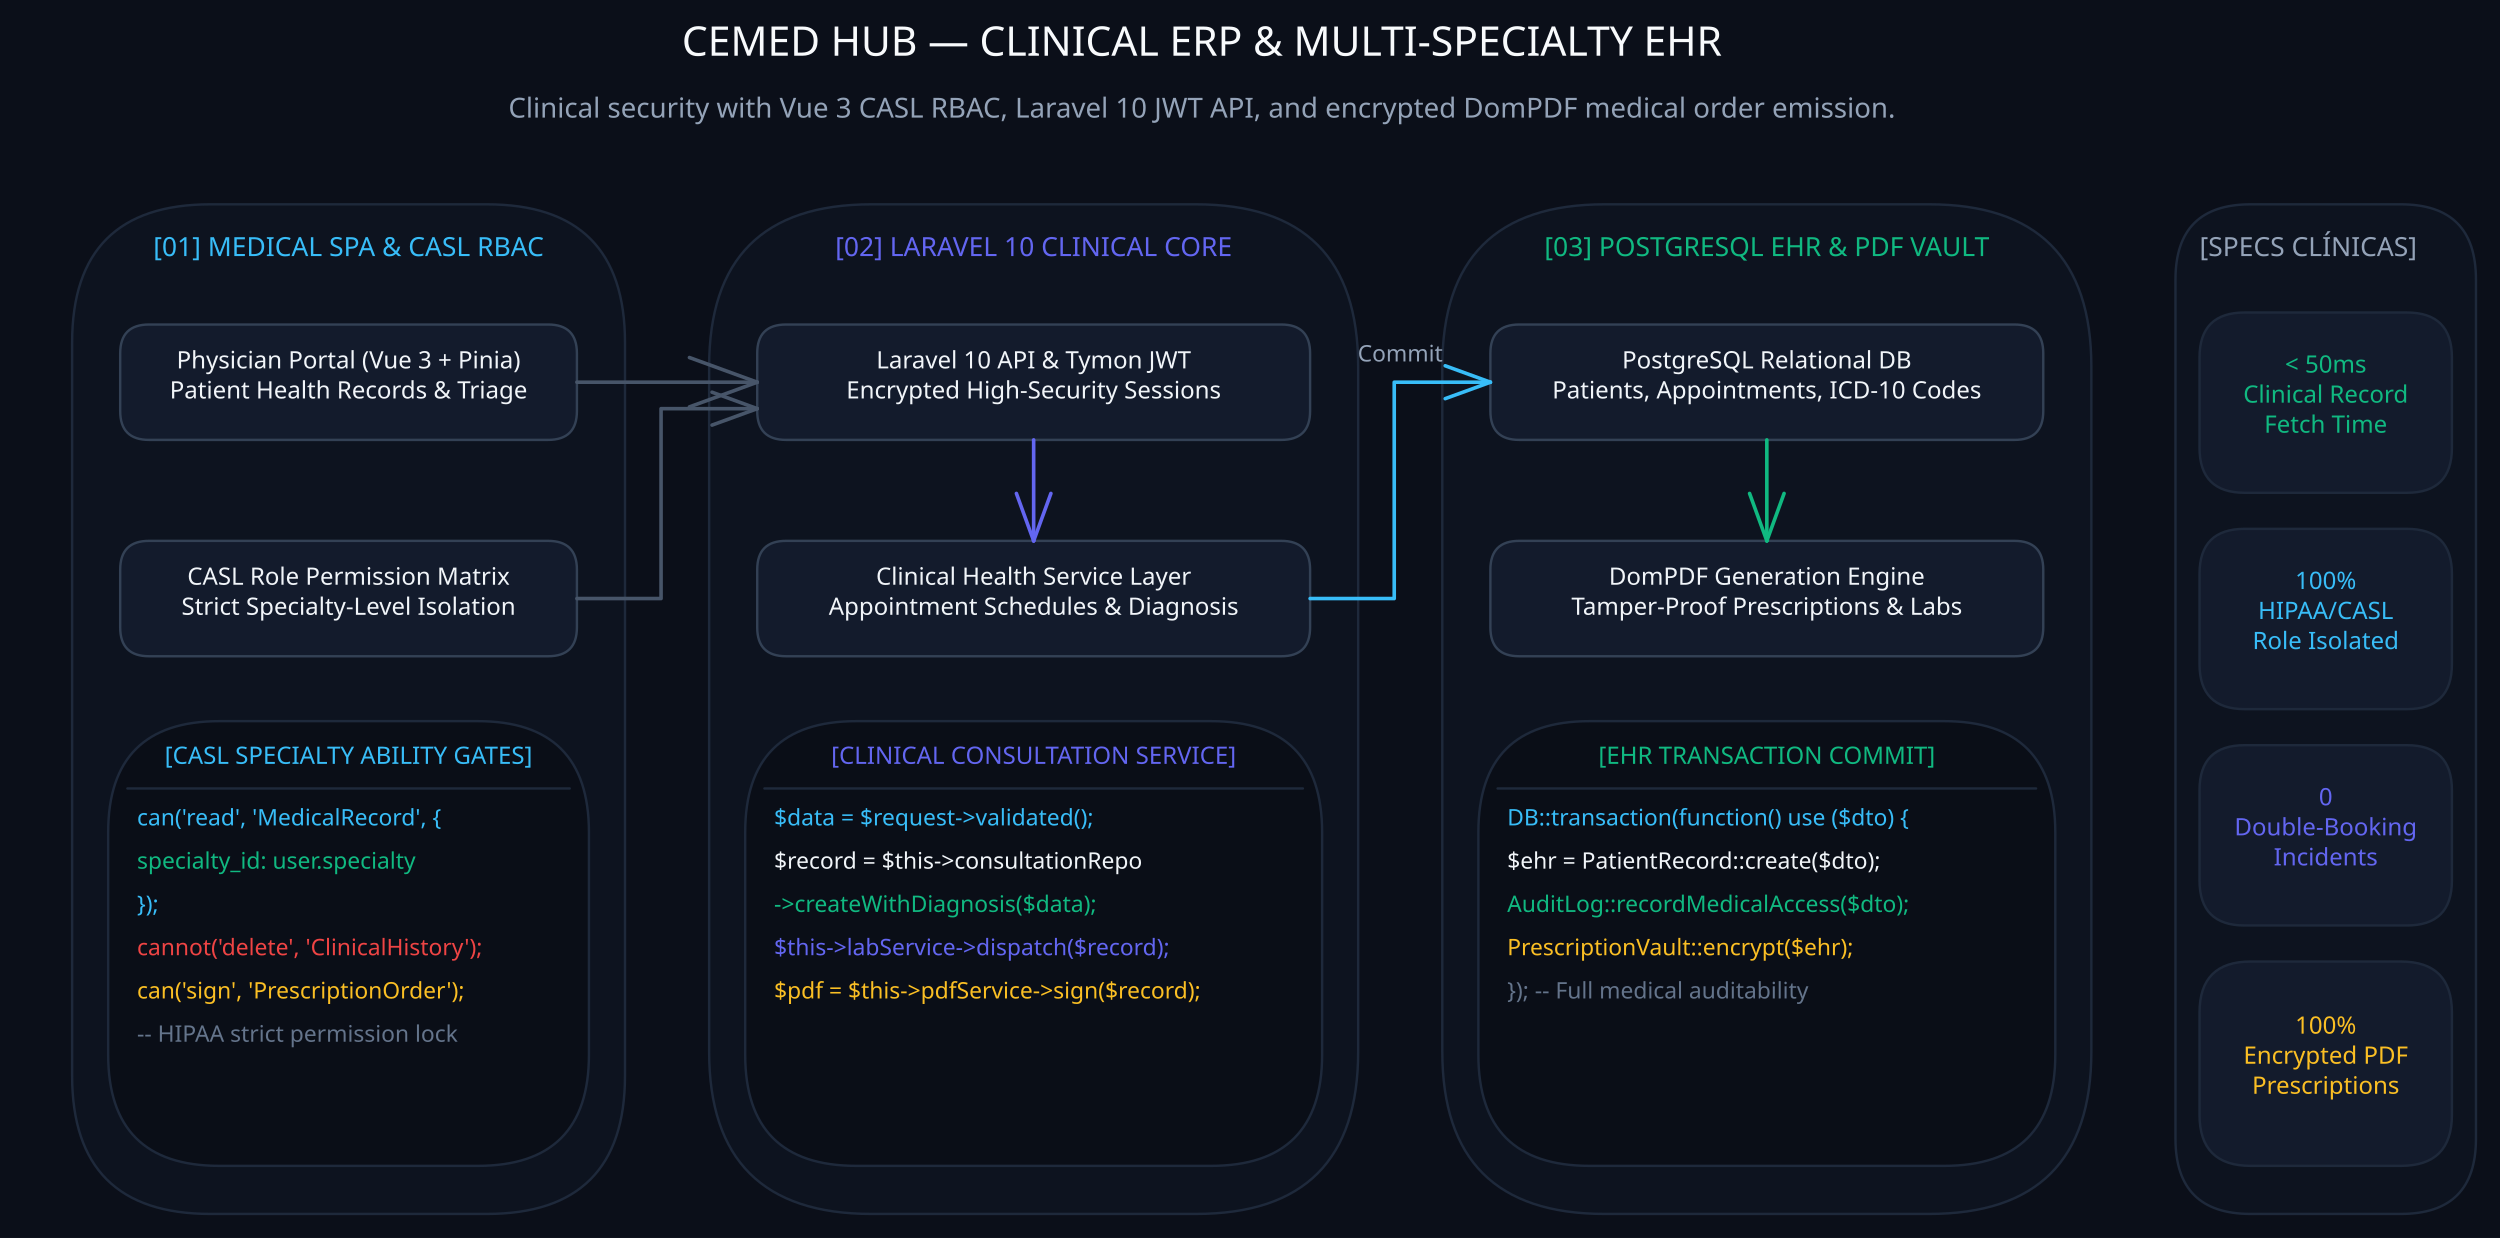
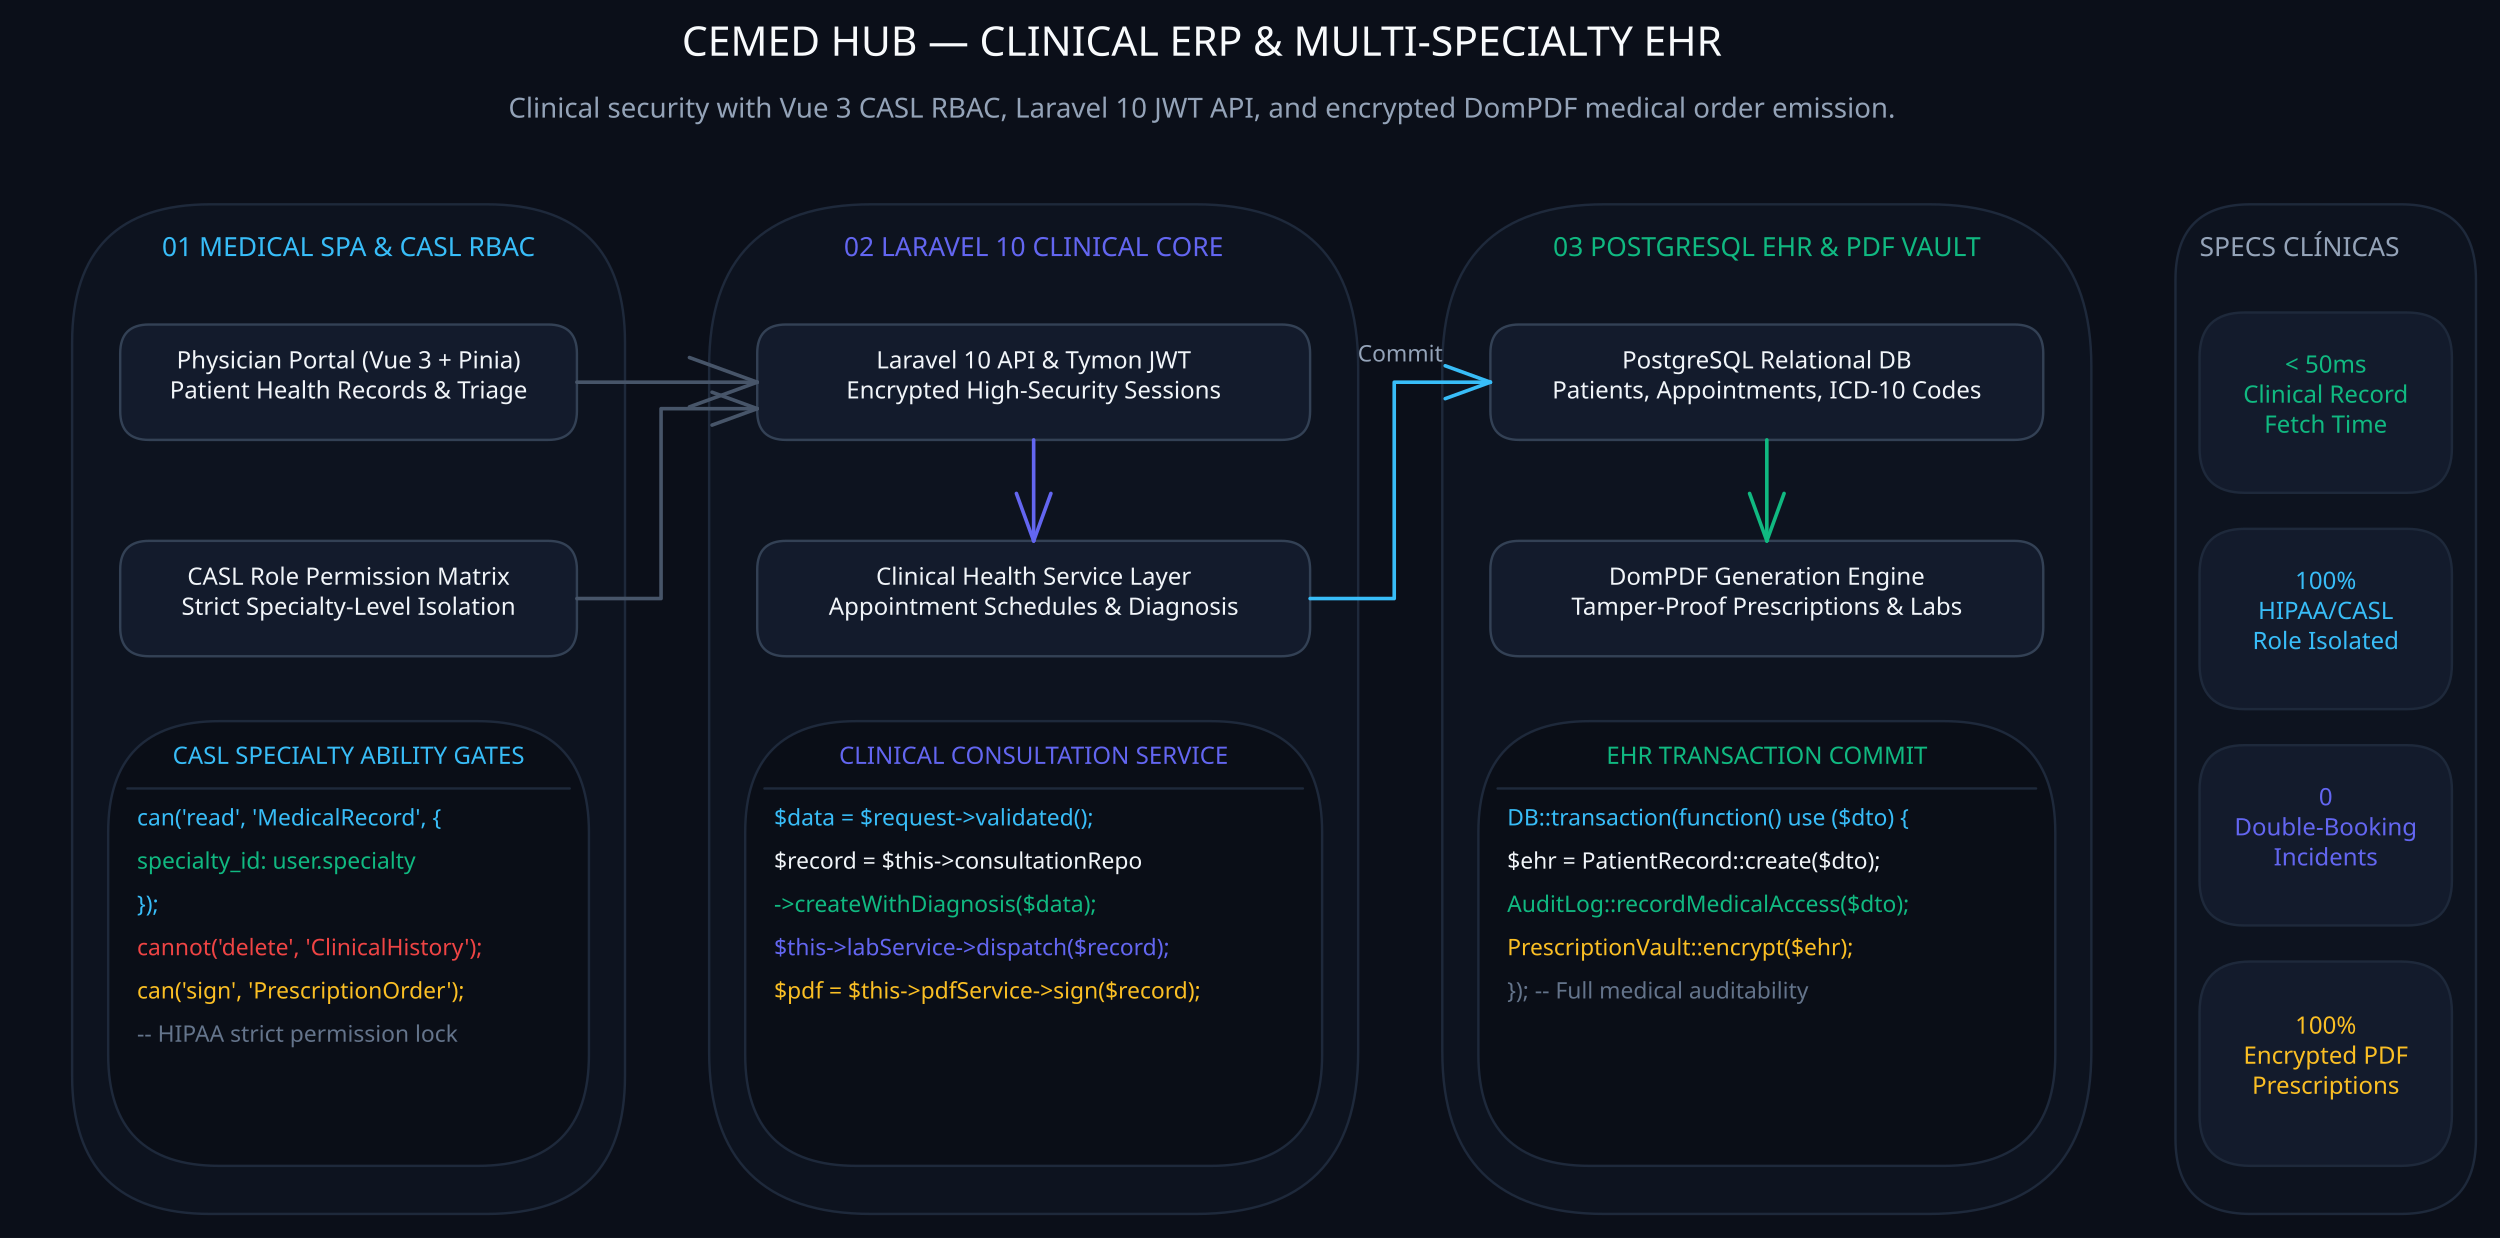
<svg xmlns="http://www.w3.org/2000/svg" version="1.1" viewBox="0 0 1040 515" width="2080" height="1030">
  <defs>
    <style class="style-fonts">
      @font-face {
        font-family: "Virgil";
        src: url("https://unpkg.com/@excalidraw/excalidraw@undefined/dist/excalidraw-assets/Virgil.woff2");
      }
      @font-face {
        font-family: "Cascadia";
        src: url("https://unpkg.com/@excalidraw/excalidraw@undefined/dist/excalidraw-assets/Cascadia.woff2");
      }
      @font-face {
        font-family: "Assistant";
        src: url("https://unpkg.com/@excalidraw/excalidraw@undefined/dist/excalidraw-assets/Assistant-Regular.woff2");
      }
    </style>
  </defs>
  <rect x="0" y="0" width="1040" height="515" fill="#0b0f19" />
  <g transform="translate(10 10) rotate(0 490 14)">
    <text x="490" y="0" font-family="Cascadia, Segoe UI Emoji" font-size="17px" fill="#f8fafc" text-anchor="middle" style="white-space: pre;" direction="ltr" dominant-baseline="text-before-edge">CEMED HUB — CLINICAL ERP &amp; MULTI-SPECIALTY EHR</text>
  </g>
  <g transform="translate(10 40) rotate(0 490 9)">
    <text x="490" y="0" font-family="Cascadia, Segoe UI Emoji" font-size="11.5px" fill="#94a3b8" text-anchor="middle" style="white-space: pre;" direction="ltr" dominant-baseline="text-before-edge">Clinical security with Vue 3 CASL RBAC, Laravel 10 JWT API, and encrypted DomPDF medical order emission.</text>
  </g>
  <g stroke-linecap="round" transform="translate(30 85) rotate(0 115 210)">
    <path d="M57.5 0 C97.15 0, 136.8 0, 172.5 0 C210.83 0, 230 19.17, 230 57.5 C230 175.03, 230 292.57, 230 362.5 C230 400.83, 210.83 420, 172.5 420 C138.36 420, 104.22 420, 57.5 420 C19.17 420, 0 400.83, 0 362.5 C0 294.86, 0 227.22, 0 57.5 C0 19.17, 19.17 0, 57.5 0" stroke="none" stroke-width="0" fill="#0d131f" />
    <path d="M57.5 0 C85.67 0, 113.85 0, 172.5 0 M57.5 0 C91.78 0, 126.07 0, 172.5 0 M172.5 0 C210.83 0, 230 19.17, 230 57.5 M172.5 0 C210.83 0, 230 19.17, 230 57.5 M230 57.5 C230 152.23, 230 246.95, 230 362.5 M230 57.5 C230 169.72, 230 281.93, 230 362.5 M230 362.5 C230 400.83, 210.83 420, 172.5 420 M230 362.5 C230 400.83, 210.83 420, 172.5 420 M172.5 420 C149.14 420, 125.78 420, 57.5 420 M172.5 420 C140.02 420, 107.55 420, 57.5 420 M57.5 420 C19.17 420, 0 400.83, 0 362.5 M57.5 420 C19.17 420, 0 400.83, 0 362.5 M0 362.5 C0 262.7, 0 162.89, 0 57.5 M0 362.5 C0 256.13, 0 149.75, 0 57.5 M0 57.5 C0 19.17, 19.17 0, 57.5 0 M0 57.5 C0 19.17, 19.17 0, 57.5 0" stroke="#1e293b" stroke-width="1" fill="none" />
  </g>
  <g transform="translate(30 98) rotate(0 115 8)">
-     <text x="115" y="0" font-family="Cascadia, Segoe UI Emoji" font-size="11px" fill="#38bdf8" text-anchor="middle" style="white-space: pre;" direction="ltr" dominant-baseline="text-before-edge">[01] MEDICAL SPA &amp; CASL RBAC</text>
+     <text x="115" y="0" font-family="Cascadia, Segoe UI Emoji" font-size="11px" fill="#38bdf8" text-anchor="middle" style="white-space: pre;" direction="ltr" dominant-baseline="text-before-edge">01 MEDICAL SPA &amp; CASL RBAC</text>
  </g>
  <g stroke-linecap="round" transform="translate(50 135) rotate(0 95 24)">
    <path d="M12 0 C49.3 0, 86.6 0, 178 0 C186 0, 190 4, 190 12 C190 18.88, 190 25.77, 190 36 C190 44, 186 48, 178 48 C138.4 48, 98.79 48, 12 48 C4 48, 0 44, 0 36 C0 26.53, 0 17.05, 0 12 C0 4, 4 0, 12 0" stroke="none" stroke-width="0" fill="#131b2c" />
    <path d="M12 0 C52.67 0, 93.34 0, 178 0 M12 0 C76.09 0, 140.19 0, 178 0 M178 0 C186 0, 190 4, 190 12 M178 0 C186 0, 190 4, 190 12 M190 12 C190 21.13, 190 30.27, 190 36 M190 12 C190 19.82, 190 27.65, 190 36 M190 36 C190 44, 186 48, 178 48 M190 36 C190 44, 186 48, 178 48 M178 48 C133.87 48, 89.75 48, 12 48 M178 48 C120.62 48, 63.23 48, 12 48 M12 48 C4 48, 0 44, 0 36 M12 48 C4 48, 0 44, 0 36 M0 36 C0 29.41, 0 22.83, 0 12 M0 36 C0 29.89, 0 23.79, 0 12 M0 12 C0 4, 4 0, 12 0 M0 12 C0 4, 4 0, 12 0" stroke="#334155" stroke-width="1" fill="none" />
  </g>
  <g transform="translate(56 145.5) rotate(0 89 13.5)">
    <text x="89" y="0" font-family="Cascadia, Segoe UI Emoji" font-size="10px" fill="#f1f5f9" text-anchor="middle" style="white-space: pre;" direction="ltr" dominant-baseline="text-before-edge">Physician Portal (Vue 3 + Pinia)</text>
    <text x="89" y="12.5" font-family="Cascadia, Segoe UI Emoji" font-size="10px" fill="#f1f5f9" text-anchor="middle" style="white-space: pre;" direction="ltr" dominant-baseline="text-before-edge">Patient Health Records &amp; Triage</text>
  </g>
  <g stroke-linecap="round" transform="translate(50 225) rotate(0 95 24)">
    <path d="M12 0 C62.57 0, 113.14 0, 178 0 C186 0, 190 4, 190 12 C190 21.32, 190 30.63, 190 36 C190 44, 186 48, 178 48 C114.88 48, 51.75 48, 12 48 C4 48, 0 44, 0 36 C0 27.18, 0 18.35, 0 12 C0 4, 4 0, 12 0" stroke="none" stroke-width="0" fill="#131b2c" />
    <path d="M12 0 C52.67 0, 93.34 0, 178 0 M12 0 C57.5 0, 102.99 0, 178 0 M178 0 C186 0, 190 4, 190 12 M178 0 C186 0, 190 4, 190 12 M190 12 C190 18.01, 190 24.03, 190 36 M190 12 C190 18.82, 190 25.64, 190 36 M190 36 C190 44, 186 48, 178 48 M190 36 C190 44, 186 48, 178 48 M178 48 C123.47 48, 68.94 48, 12 48 M178 48 C143.31 48, 108.62 48, 12 48 M12 48 C4 48, 0 44, 0 36 M12 48 C4 48, 0 44, 0 36 M0 36 C0 30.68, 0 25.36, 0 12 M0 36 C0 27.36, 0 18.72, 0 12 M0 12 C0 4, 4 0, 12 0 M0 12 C0 4, 4 0, 12 0" stroke="#334155" stroke-width="1" fill="none" />
  </g>
  <g transform="translate(56 235.5) rotate(0 89 13.5)">
    <text x="89" y="0" font-family="Cascadia, Segoe UI Emoji" font-size="10px" fill="#f1f5f9" text-anchor="middle" style="white-space: pre;" direction="ltr" dominant-baseline="text-before-edge">CASL Role Permission Matrix</text>
    <text x="89" y="12.5" font-family="Cascadia, Segoe UI Emoji" font-size="10px" fill="#f1f5f9" text-anchor="middle" style="white-space: pre;" direction="ltr" dominant-baseline="text-before-edge">Strict Specialty-Level Isolation</text>
  </g>
  <g stroke-linecap="round" transform="translate(45 300) rotate(0 100 92.5)">
    <path d="M46.25 0 C87.59 0, 128.94 0, 153.75 0 C184.58 0, 200 15.42, 200 46.25 C200 73.04, 200 99.83, 200 138.75 C200 169.58, 184.58 185, 153.75 185 C119.14 185, 84.53 185, 46.25 185 C15.42 185, 0 169.58, 0 138.75 C0 107.24, 0 75.73, 0 46.25 C0 15.42, 15.42 0, 46.25 0" stroke="none" stroke-width="0" fill="#0a0e17" />
    <path d="M46.25 0 C72.59 0, 98.93 0, 153.75 0 M46.25 0 C85.17 0, 124.09 0, 153.75 0 M153.75 0 C184.58 0, 200 15.42, 200 46.25 M153.75 0 C184.58 0, 200 15.42, 200 46.25 M200 46.25 C200 75.91, 200 105.56, 200 138.75 M200 46.25 C200 68.65, 200 91.05, 200 138.75 M200 138.75 C200 169.58, 184.58 185, 153.75 185 M200 138.75 C200 169.58, 184.58 185, 153.75 185 M153.75 185 C111.7 185, 69.64 185, 46.25 185 M153.75 185 C124.48 185, 95.22 185, 46.25 185 M46.25 185 C15.42 185, 0 169.58, 0 138.75 M46.25 185 C15.42 185, 0 169.58, 0 138.75 M0 138.75 C0 104.62, 0 70.5, 0 46.25 M0 138.75 C0 114.17, 0 89.58, 0 46.25 M0 46.25 C0 15.42, 15.42 0, 46.25 0 M0 46.25 C0 15.42, 15.42 0, 46.25 0" stroke="#1e293b" stroke-width="1" fill="none" />
  </g>
  <g transform="translate(45 310) rotate(0 100 8)">
-     <text x="100" y="0" font-family="Cascadia, Segoe UI Emoji" font-size="10px" fill="#38bdf8" text-anchor="middle" style="white-space: pre;" direction="ltr" dominant-baseline="text-before-edge">[CASL SPECIALTY ABILITY GATES]</text>
+     <text x="100" y="0" font-family="Cascadia, Segoe UI Emoji" font-size="10px" fill="#38bdf8" text-anchor="middle" style="white-space: pre;" direction="ltr" dominant-baseline="text-before-edge">CASL SPECIALTY ABILITY GATES</text>
  </g>
  <g stroke-linecap="round">
    <g transform="translate(53 328) rotate(0 92 0)">
      <path d="M0 0 C45.09 0, 90.18 0, 184 0 M0 0 C46.01 0, 92.01 0, 184 0" stroke="#1e293b" stroke-width="1" fill="none" />
    </g>
  </g>
  <mask />
  <g transform="translate(57 336) rotate(0 88 7.5)">
    <text x="0" y="0" font-family="Cascadia, Segoe UI Emoji" font-size="9.5px" fill="#38bdf8" text-anchor="start" style="white-space: pre;" direction="ltr" dominant-baseline="text-before-edge">can('read', 'MedicalRecord', {</text>
  </g>
  <g transform="translate(57 354) rotate(0 88 7.5)">
    <text x="0" y="0" font-family="Cascadia, Segoe UI Emoji" font-size="9.5px" fill="#10b981" text-anchor="start" style="white-space: pre;" direction="ltr" dominant-baseline="text-before-edge">  specialty_id: user.specialty</text>
  </g>
  <g transform="translate(57 372) rotate(0 88 7.5)">
    <text x="0" y="0" font-family="Cascadia, Segoe UI Emoji" font-size="9.5px" fill="#38bdf8" text-anchor="start" style="white-space: pre;" direction="ltr" dominant-baseline="text-before-edge">});</text>
  </g>
  <g transform="translate(57 390) rotate(0 88 7.5)">
    <text x="0" y="0" font-family="Cascadia, Segoe UI Emoji" font-size="9.5px" fill="#ef4444" text-anchor="start" style="white-space: pre;" direction="ltr" dominant-baseline="text-before-edge">cannot('delete', 'ClinicalHistory');</text>
  </g>
  <g transform="translate(57 408) rotate(0 88 7.5)">
    <text x="0" y="0" font-family="Cascadia, Segoe UI Emoji" font-size="9.5px" fill="#fbbf24" text-anchor="start" style="white-space: pre;" direction="ltr" dominant-baseline="text-before-edge">can('sign', 'PrescriptionOrder');</text>
  </g>
  <g transform="translate(57 426) rotate(0 88 7.5)">
    <text x="0" y="0" font-family="Cascadia, Segoe UI Emoji" font-size="9.5px" fill="#64748b" text-anchor="start" style="white-space: pre;" direction="ltr" dominant-baseline="text-before-edge">-- HIPAA strict permission lock</text>
  </g>
  <g stroke-linecap="round" transform="translate(295 85) rotate(0 135 210)">
    <path d="M67.5 0 C113.98 0, 160.46 0, 202.5 0 C247.5 0, 270 22.5, 270 67.5 C270 166.12, 270 264.74, 270 352.5 C270 397.5, 247.5 420, 202.5 420 C153.96 420, 105.42 420, 67.5 420 C22.5 420, 0 397.5, 0 352.5 C0 261.59, 0 170.68, 0 67.5 C0 22.5, 22.5 0, 67.5 0" stroke="none" stroke-width="0" fill="#0d131f" />
    <path d="M67.5 0 C100.59 0, 133.68 0, 202.5 0 M67.5 0 C102.32 0, 137.14 0, 202.5 0 M202.5 0 C247.5 0, 270 22.5, 270 67.5 M202.5 0 C247.5 0, 270 22.5, 270 67.5 M270 67.5 C270 134.66, 270 201.82, 270 352.5 M270 67.5 C270 139.77, 270 212.04, 270 352.5 M270 352.5 C270 397.5, 247.5 420, 202.5 420 M270 352.5 C270 397.5, 247.5 420, 202.5 420 M202.5 420 C165.6 420, 128.71 420, 67.5 420 M202.5 420 C154.3 420, 106.11 420, 67.5 420 M67.5 420 C22.5 420, 0 397.5, 0 352.5 M67.5 420 C22.5 420, 0 397.5, 0 352.5 M0 352.5 C0 258.02, 0 163.54, 0 67.5 M0 352.5 C0 283.74, 0 214.98, 0 67.5 M0 67.5 C0 22.5, 22.5 0, 67.5 0 M0 67.5 C0 22.5, 22.5 0, 67.5 0" stroke="#1e293b" stroke-width="1" fill="none" />
  </g>
  <g transform="translate(295 98) rotate(0 135 8)">
-     <text x="135" y="0" font-family="Cascadia, Segoe UI Emoji" font-size="11px" fill="#6366f1" text-anchor="middle" style="white-space: pre;" direction="ltr" dominant-baseline="text-before-edge">[02] LARAVEL 10 CLINICAL CORE</text>
+     <text x="135" y="0" font-family="Cascadia, Segoe UI Emoji" font-size="11px" fill="#6366f1" text-anchor="middle" style="white-space: pre;" direction="ltr" dominant-baseline="text-before-edge">02 LARAVEL 10 CLINICAL CORE</text>
  </g>
  <g stroke-linecap="round" transform="translate(315 135) rotate(0 115 24)">
    <path d="M12 0 C58.19 0, 104.39 0, 218 0 C226 0, 230 4, 230 12 C230 17.94, 230 23.88, 230 36 C230 44, 226 48, 218 48 C155.95 48, 93.89 48, 12 48 C4 48, 0 44, 0 36 C0 28.99, 0 21.99, 0 12 C0 4, 4 0, 12 0" stroke="none" stroke-width="0" fill="#131b2c" />
    <path d="M12 0 C62.5 0, 112.99 0, 218 0 M12 0 C83.26 0, 154.52 0, 218 0 M218 0 C226 0, 230 4, 230 12 M218 0 C226 0, 230 4, 230 12 M230 12 C230 19.34, 230 26.67, 230 36 M230 12 C230 17.08, 230 22.16, 230 36 M230 36 C230 44, 226 48, 218 48 M230 36 C230 44, 226 48, 218 48 M218 48 C148.79 48, 79.57 48, 12 48 M218 48 C172.62 48, 127.24 48, 12 48 M12 48 C4 48, 0 44, 0 36 M12 48 C4 48, 0 44, 0 36 M0 36 C0 29.31, 0 22.62, 0 12 M0 36 C0 27.67, 0 19.35, 0 12 M0 12 C0 4, 4 0, 12 0 M0 12 C0 4, 4 0, 12 0" stroke="#334155" stroke-width="1" fill="none" />
  </g>
  <g transform="translate(321 145.5) rotate(0 109 13.5)">
    <text x="109" y="0" font-family="Cascadia, Segoe UI Emoji" font-size="10px" fill="#f1f5f9" text-anchor="middle" style="white-space: pre;" direction="ltr" dominant-baseline="text-before-edge">Laravel 10 API &amp; Tymon JWT</text>
    <text x="109" y="12.5" font-family="Cascadia, Segoe UI Emoji" font-size="10px" fill="#f1f5f9" text-anchor="middle" style="white-space: pre;" direction="ltr" dominant-baseline="text-before-edge">Encrypted High-Security Sessions</text>
  </g>
  <g stroke-linecap="round" transform="translate(315 225) rotate(0 115 24)">
    <path d="M12 0 C74.66 0, 137.32 0, 218 0 C226 0, 230 4, 230 12 C230 20.37, 230 28.75, 230 36 C230 44, 226 48, 218 48 C167.96 48, 117.92 48, 12 48 C4 48, 0 44, 0 36 C0 29.64, 0 23.28, 0 12 C0 4, 4 0, 12 0" stroke="none" stroke-width="0" fill="#131b2c" />
    <path d="M12 0 C62.5 0, 113 0, 218 0 M12 0 C60.18 0, 108.36 0, 218 0 M218 0 C226 0, 230 4, 230 12 M218 0 C226 0, 230 4, 230 12 M230 12 C230 21.02, 230 30.03, 230 36 M230 12 C230 20.87, 230 29.75, 230 36 M230 36 C230 44, 226 48, 218 48 M230 36 C230 44, 226 48, 218 48 M218 48 C135.87 48, 53.74 48, 12 48 M218 48 C159.58 48, 101.17 48, 12 48 M12 48 C4 48, 0 44, 0 36 M12 48 C4 48, 0 44, 0 36 M0 36 C0 30.58, 0 25.15, 0 12 M0 36 C0 29.94, 0 23.88, 0 12 M0 12 C0 4, 4 0, 12 0 M0 12 C0 4, 4 0, 12 0" stroke="#334155" stroke-width="1" fill="none" />
  </g>
  <g transform="translate(321 235.5) rotate(0 109 13.5)">
    <text x="109" y="0" font-family="Cascadia, Segoe UI Emoji" font-size="10px" fill="#f1f5f9" text-anchor="middle" style="white-space: pre;" direction="ltr" dominant-baseline="text-before-edge">Clinical Health Service Layer</text>
    <text x="109" y="12.5" font-family="Cascadia, Segoe UI Emoji" font-size="10px" fill="#f1f5f9" text-anchor="middle" style="white-space: pre;" direction="ltr" dominant-baseline="text-before-edge">Appointment Schedules &amp; Diagnosis</text>
  </g>
  <g stroke-linecap="round" transform="translate(310 300) rotate(0 120 92.5)">
    <path d="M46.25 0 C102.91 0, 159.57 0, 193.75 0 C224.58 0, 240 15.42, 240 46.25 C240 69.4, 240 92.56, 240 138.75 C240 169.58, 224.58 185, 193.75 185 C137.02 185, 80.29 185, 46.25 185 C15.42 185, 0 169.58, 0 138.75 C0 116.75, 0 94.74, 0 46.25 C0 15.42, 15.42 0, 46.25 0" stroke="none" stroke-width="0" fill="#0a0e17" />
    <path d="M46.25 0 C82.41 0, 118.57 0, 193.75 0 M46.25 0 C93.73 0, 141.2 0, 193.75 0 M193.75 0 C224.58 0, 240 15.42, 240 46.25 M193.75 0 C224.58 0, 240 15.42, 240 46.25 M240 46.25 C240 68.97, 240 91.7, 240 138.75 M240 46.25 C240 76.58, 240 106.9, 240 138.75 M240 138.75 C240 169.58, 224.58 185, 193.75 185 M240 138.75 C240 169.58, 224.58 185, 193.75 185 M193.75 185 C155.2 185, 116.65 185, 46.25 185 M193.75 185 C142.59 185, 91.43 185, 46.25 185 M46.25 185 C15.42 185, 0 169.58, 0 138.75 M46.25 185 C15.42 185, 0 169.58, 0 138.75 M0 138.75 C0 104.23, 0 69.71, 0 46.25 M0 138.75 C0 105.61, 0 72.47, 0 46.25 M0 46.25 C0 15.42, 15.42 0, 46.25 0 M0 46.25 C0 15.42, 15.42 0, 46.25 0" stroke="#1e293b" stroke-width="1" fill="none" />
  </g>
  <g transform="translate(310 310) rotate(0 120 8)">
-     <text x="120" y="0" font-family="Cascadia, Segoe UI Emoji" font-size="10px" fill="#6366f1" text-anchor="middle" style="white-space: pre;" direction="ltr" dominant-baseline="text-before-edge">[CLINICAL CONSULTATION SERVICE]</text>
+     <text x="120" y="0" font-family="Cascadia, Segoe UI Emoji" font-size="10px" fill="#6366f1" text-anchor="middle" style="white-space: pre;" direction="ltr" dominant-baseline="text-before-edge">CLINICAL CONSULTATION SERVICE</text>
  </g>
  <g stroke-linecap="round">
    <g transform="translate(318 328) rotate(0 112 0)">
      <path d="M0 0 C54.92 0, 109.84 0, 224 0 M0 0 C47.01 0, 94.01 0, 224 0" stroke="#1e293b" stroke-width="1" fill="none" />
    </g>
  </g>
  <mask />
  <g transform="translate(322 336) rotate(0 108 7.5)">
    <text x="0" y="0" font-family="Cascadia, Segoe UI Emoji" font-size="9.5px" fill="#38bdf8" text-anchor="start" style="white-space: pre;" direction="ltr" dominant-baseline="text-before-edge">$data = $request-&gt;validated();</text>
  </g>
  <g transform="translate(322 354) rotate(0 108 7.5)">
    <text x="0" y="0" font-family="Cascadia, Segoe UI Emoji" font-size="9.5px" fill="#f1f5f9" text-anchor="start" style="white-space: pre;" direction="ltr" dominant-baseline="text-before-edge">$record = $this-&gt;consultationRepo</text>
  </g>
  <g transform="translate(322 372) rotate(0 108 7.5)">
    <text x="0" y="0" font-family="Cascadia, Segoe UI Emoji" font-size="9.5px" fill="#10b981" text-anchor="start" style="white-space: pre;" direction="ltr" dominant-baseline="text-before-edge">  -&gt;createWithDiagnosis($data);</text>
  </g>
  <g transform="translate(322 390) rotate(0 108 7.5)">
    <text x="0" y="0" font-family="Cascadia, Segoe UI Emoji" font-size="9.5px" fill="#6366f1" text-anchor="start" style="white-space: pre;" direction="ltr" dominant-baseline="text-before-edge">$this-&gt;labService-&gt;dispatch($record);</text>
  </g>
  <g transform="translate(322 408) rotate(0 108 7.5)">
    <text x="0" y="0" font-family="Cascadia, Segoe UI Emoji" font-size="9.5px" fill="#fbbf24" text-anchor="start" style="white-space: pre;" direction="ltr" dominant-baseline="text-before-edge">$pdf = $this-&gt;pdfService-&gt;sign($record);</text>
  </g>
  <g stroke-linecap="round" transform="translate(600 85) rotate(0 135 210)">
    <path d="M67.5 0 C108.52 0, 149.55 0, 202.5 0 C247.5 0, 270 22.5, 270 67.5 C270 140.46, 270 213.42, 270 352.5 C270 397.5, 247.5 420, 202.5 420 C155.07 420, 107.63 420, 67.5 420 C22.5 420, 0 397.5, 0 352.5 C0 258.53, 0 164.56, 0 67.5 C0 22.5, 22.5 0, 67.5 0" stroke="none" stroke-width="0" fill="#0d131f" />
    <path d="M67.5 0 C100.61 0, 133.71 0, 202.5 0 M67.5 0 C104.46 0, 141.42 0, 202.5 0 M202.5 0 C247.5 0, 270 22.5, 270 67.5 M202.5 0 C247.5 0, 270 22.5, 270 67.5 M270 67.5 C270 160.33, 270 253.15, 270 352.5 M270 67.5 C270 170.16, 270 272.81, 270 352.5 M270 352.5 C270 397.5, 247.5 420, 202.5 420 M270 352.5 C270 397.5, 247.5 420, 202.5 420 M202.5 420 C160.36 420, 118.22 420, 67.5 420 M202.5 420 C148.5 420, 94.5 420, 67.5 420 M67.5 420 C22.5 420, 0 397.5, 0 352.5 M67.5 420 C22.5 420, 0 397.5, 0 352.5 M0 352.5 C0 249.28, 0 146.07, 0 67.5 M0 352.5 C0 243.93, 0 135.37, 0 67.5 M0 67.5 C0 22.5, 22.5 0, 67.5 0 M0 67.5 C0 22.5, 22.5 0, 67.5 0" stroke="#1e293b" stroke-width="1" fill="none" />
  </g>
  <g transform="translate(600 98) rotate(0 135 8)">
-     <text x="135" y="0" font-family="Cascadia, Segoe UI Emoji" font-size="11px" fill="#10b981" text-anchor="middle" style="white-space: pre;" direction="ltr" dominant-baseline="text-before-edge">[03] POSTGRESQL EHR &amp; PDF VAULT</text>
+     <text x="135" y="0" font-family="Cascadia, Segoe UI Emoji" font-size="11px" fill="#10b981" text-anchor="middle" style="white-space: pre;" direction="ltr" dominant-baseline="text-before-edge">03 POSTGRESQL EHR &amp; PDF VAULT</text>
  </g>
  <g stroke-linecap="round" transform="translate(620 135) rotate(0 115 24)">
    <path d="M12 0 C91.07 0, 170.13 0, 218 0 C226 0, 230 4, 230 12 C230 20.58, 230 29.16, 230 36 C230 44, 226 48, 218 48 C157.63 48, 97.26 48, 12 48 C4 48, 0 44, 0 36 C0 28.74, 0 21.47, 0 12 C0 4, 4 0, 12 0" stroke="none" stroke-width="0" fill="#131b2c" />
    <path d="M12 0 C62.52 0, 113.05 0, 218 0 M12 0 C86.52 0, 161.04 0, 218 0 M218 0 C226 0, 230 4, 230 12 M218 0 C226 0, 230 4, 230 12 M230 12 C230 21.5, 230 30.99, 230 36 M230 12 C230 19.64, 230 27.28, 230 36 M230 36 C230 44, 226 48, 218 48 M230 36 C230 44, 226 48, 218 48 M218 48 C140.79 48, 63.57 48, 12 48 M218 48 C163.77 48, 109.53 48, 12 48 M12 48 C4 48, 0 44, 0 36 M12 48 C4 48, 0 44, 0 36 M0 36 C0 28.57, 0 21.15, 0 12 M0 36 C0 29.12, 0 22.24, 0 12 M0 12 C0 4, 4 0, 12 0 M0 12 C0 4, 4 0, 12 0" stroke="#334155" stroke-width="1" fill="none" />
  </g>
  <g transform="translate(626 145.5) rotate(0 109 13.5)">
    <text x="109" y="0" font-family="Cascadia, Segoe UI Emoji" font-size="10px" fill="#f1f5f9" text-anchor="middle" style="white-space: pre;" direction="ltr" dominant-baseline="text-before-edge">PostgreSQL Relational DB</text>
    <text x="109" y="12.5" font-family="Cascadia, Segoe UI Emoji" font-size="10px" fill="#f1f5f9" text-anchor="middle" style="white-space: pre;" direction="ltr" dominant-baseline="text-before-edge">Patients, Appointments, ICD-10 Codes</text>
  </g>
  <g stroke-linecap="round" transform="translate(620 225) rotate(0 115 24)">
    <path d="M12 0 C66.33 0, 120.66 0, 218 0 C226 0, 230 4, 230 12 C230 18.21, 230 24.42, 230 36 C230 44, 226 48, 218 48 C169.64 48, 121.29 48, 12 48 C4 48, 0 44, 0 36 C0 29.38, 0 22.77, 0 12 C0 4, 4 0, 12 0" stroke="none" stroke-width="0" fill="#131b2c" />
    <path d="M12 0 C62.53 0, 113.05 0, 218 0 M12 0 C63.44 0, 114.88 0, 218 0 M218 0 C226 0, 230 4, 230 12 M218 0 C226 0, 230 4, 230 12 M230 12 C230 18.38, 230 24.75, 230 36 M230 12 C230 18.63, 230 25.27, 230 36 M230 36 C230 44, 226 48, 218 48 M230 36 C230 44, 226 48, 218 48 M218 48 C169.07 48, 120.15 48, 12 48 M218 48 C150.73 48, 83.46 48, 12 48 M12 48 C4 48, 0 44, 0 36 M12 48 C4 48, 0 44, 0 36 M0 36 C0 29.84, 0 23.68, 0 12 M0 36 C0 26.59, 0 17.17, 0 12 M0 12 C0 4, 4 0, 12 0 M0 12 C0 4, 4 0, 12 0" stroke="#334155" stroke-width="1" fill="none" />
  </g>
  <g transform="translate(626 235.5) rotate(0 109 13.5)">
    <text x="109" y="0" font-family="Cascadia, Segoe UI Emoji" font-size="10px" fill="#f1f5f9" text-anchor="middle" style="white-space: pre;" direction="ltr" dominant-baseline="text-before-edge">DomPDF Generation Engine</text>
    <text x="109" y="12.5" font-family="Cascadia, Segoe UI Emoji" font-size="10px" fill="#f1f5f9" text-anchor="middle" style="white-space: pre;" direction="ltr" dominant-baseline="text-before-edge">Tamper-Proof Prescriptions &amp; Labs</text>
  </g>
  <g stroke-linecap="round" transform="translate(615 300) rotate(0 120 92.5)">
    <path d="M46.25 0 C96.94 0, 147.64 0, 193.75 0 C224.58 0, 240 15.42, 240 46.25 C240 79.57, 240 112.9, 240 138.75 C240 169.58, 224.58 185, 193.75 185 C138.23 185, 82.7 185, 46.25 185 C15.42 185, 0 169.58, 0 138.75 C0 115.75, 0 92.76, 0 46.25 C0 15.42, 15.42 0, 46.25 0" stroke="none" stroke-width="0" fill="#0a0e17" />
    <path d="M46.25 0 C82.43 0, 118.61 0, 193.75 0 M46.25 0 C96.06 0, 145.87 0, 193.75 0 M193.75 0 C224.58 0, 240 15.42, 240 46.25 M193.75 0 C224.58 0, 240 15.42, 240 46.25 M240 46.25 C240 77.31, 240 108.36, 240 138.75 M240 46.25 C240 67.94, 240 89.63, 240 138.75 M240 138.75 C240 169.58, 224.58 185, 193.75 185 M240 138.75 C240 169.58, 224.58 185, 193.75 185 M193.75 185 C149.47 185, 105.19 185, 46.25 185 M193.75 185 C136.25 185, 78.75 185, 46.25 185 M46.25 185 C15.42 185, 0 169.58, 0 138.75 M46.25 185 C15.42 185, 0 169.58, 0 138.75 M0 138.75 C0 119.89, 0 101.03, 0 46.25 M0 138.75 C0 111.19, 0 83.63, 0 46.25 M0 46.25 C0 15.42, 15.42 0, 46.25 0 M0 46.25 C0 15.42, 15.42 0, 46.25 0" stroke="#1e293b" stroke-width="1" fill="none" />
  </g>
  <g transform="translate(615 310) rotate(0 120 8)">
-     <text x="120" y="0" font-family="Cascadia, Segoe UI Emoji" font-size="10px" fill="#10b981" text-anchor="middle" style="white-space: pre;" direction="ltr" dominant-baseline="text-before-edge">[EHR TRANSACTION COMMIT]</text>
+     <text x="120" y="0" font-family="Cascadia, Segoe UI Emoji" font-size="10px" fill="#10b981" text-anchor="middle" style="white-space: pre;" direction="ltr" dominant-baseline="text-before-edge">EHR TRANSACTION COMMIT</text>
  </g>
  <g stroke-linecap="round">
    <g transform="translate(623 328) rotate(0 112 0)">
      <path d="M0 0 C54.95 0, 109.9 0, 224 0 M0 0 C50.55 0, 101.1 0, 224 0" stroke="#1e293b" stroke-width="1" fill="none" />
    </g>
  </g>
  <mask />
  <g transform="translate(627 336) rotate(0 108 7.5)">
    <text x="0" y="0" font-family="Cascadia, Segoe UI Emoji" font-size="9.5px" fill="#38bdf8" text-anchor="start" style="white-space: pre;" direction="ltr" dominant-baseline="text-before-edge">DB::transaction(function() use ($dto) {</text>
  </g>
  <g transform="translate(627 354) rotate(0 108 7.5)">
    <text x="0" y="0" font-family="Cascadia, Segoe UI Emoji" font-size="9.5px" fill="#f1f5f9" text-anchor="start" style="white-space: pre;" direction="ltr" dominant-baseline="text-before-edge">  $ehr = PatientRecord::create($dto);</text>
  </g>
  <g transform="translate(627 372) rotate(0 108 7.5)">
    <text x="0" y="0" font-family="Cascadia, Segoe UI Emoji" font-size="9.5px" fill="#10b981" text-anchor="start" style="white-space: pre;" direction="ltr" dominant-baseline="text-before-edge">  AuditLog::recordMedicalAccess($dto);</text>
  </g>
  <g transform="translate(627 390) rotate(0 108 7.5)">
    <text x="0" y="0" font-family="Cascadia, Segoe UI Emoji" font-size="9.5px" fill="#fbbf24" text-anchor="start" style="white-space: pre;" direction="ltr" dominant-baseline="text-before-edge">  PrescriptionVault::encrypt($ehr);</text>
  </g>
  <g transform="translate(627 408) rotate(0 108 7.5)">
    <text x="0" y="0" font-family="Cascadia, Segoe UI Emoji" font-size="9.5px" fill="#64748b" text-anchor="start" style="white-space: pre;" direction="ltr" dominant-baseline="text-before-edge">}); -- Full medical auditability</text>
  </g>
  <g stroke-linecap="round" transform="translate(905 85) rotate(0 62.5 210)">
    <path d="M31.25 0 C47.71 0, 64.18 0, 93.75 0 C114.58 0, 125 10.42, 125 31.25 C125 162.08, 125 292.91, 125 388.75 C125 409.58, 114.58 420, 93.75 420 C72.3 420, 50.85 420, 31.25 420 C10.42 420, 0 409.58, 0 388.75 C0 267.04, 0 145.33, 0 31.25 C0 10.42, 10.42 0, 31.25 0" stroke="none" stroke-width="0" fill="#0d131f" />
    <path d="M31.25 0 C46.59 0, 61.92 0, 93.75 0 M31.25 0 C49.35 0, 67.45 0, 93.75 0 M93.75 0 C114.58 0, 125 10.42, 125 31.25 M93.75 0 C114.58 0, 125 10.42, 125 31.25 M125 31.25 C125 108.39, 125 185.53, 125 388.75 M125 31.25 C125 126.64, 125 222.02, 125 388.75 M125 388.75 C125 409.58, 114.58 420, 93.75 420 M125 388.75 C125 409.58, 114.58 420, 93.75 420 M93.75 420 C71.81 420, 49.88 420, 31.25 420 M93.75 420 C78.57 420, 63.38 420, 31.25 420 M31.25 420 C10.42 420, 0 409.58, 0 388.75 M31.25 420 C10.42 420, 0 409.58, 0 388.75 M0 388.75 C0 248.32, 0 107.88, 0 31.25 M0 388.75 C0 274.14, 0 159.52, 0 31.25 M0 31.25 C0 10.42, 10.42 0, 31.25 0 M0 31.25 C0 10.42, 10.42 0, 31.25 0" stroke="#1e293b" stroke-width="1" fill="none" />
  </g>
  <g transform="translate(915 98) rotate(0 52.5 8)">
-     <text x="0" y="0" font-family="Cascadia, Segoe UI Emoji" font-size="11px" fill="#94a3b8" text-anchor="start" style="white-space: pre;" direction="ltr" dominant-baseline="text-before-edge">[SPECS CLÍNICAS]</text>
+     <text x="0" y="0" font-family="Cascadia, Segoe UI Emoji" font-size="11px" fill="#94a3b8" text-anchor="start" style="white-space: pre;" direction="ltr" dominant-baseline="text-before-edge">SPECS CLÍNICAS</text>
  </g>
  <g stroke-linecap="round" transform="translate(915 130) rotate(0 52.5 37.5)">
    <path d="M18.75 0 C41.93 0, 65.11 0, 86.25 0 C98.75 0, 105 6.25, 105 18.75 C105 28.78, 105 38.8, 105 56.25 C105 68.75, 98.75 75, 86.25 75 C67.02 75, 47.79 75, 18.75 75 C6.25 75, 0 68.75, 0 56.25 C0 44.5, 0 32.74, 0 18.75 C0 6.25, 6.25 0, 18.75 0" stroke="none" stroke-width="0" fill="#131b2c" />
    <path d="M18.75 0 C35.31 0, 51.88 0, 86.25 0 M18.75 0 C44.24 0, 69.72 0, 86.25 0 M86.25 0 C98.75 0, 105 6.25, 105 18.75 M86.25 0 C98.75 0, 105 6.25, 105 18.75 M105 18.75 C105 29.47, 105 40.18, 105 56.25 M105 18.75 C105 27.18, 105 35.62, 105 56.25 M105 56.25 C105 68.75, 98.75 75, 86.25 75 M105 56.25 C105 68.75, 98.75 75, 86.25 75 M86.25 75 C71.83 75, 57.41 75, 18.75 75 M86.25 75 C65.58 75, 44.91 75, 18.75 75 M18.75 75 C6.25 75, 0 68.75, 0 56.25 M18.75 75 C6.25 75, 0 68.75, 0 56.25 M0 56.25 C0 43.5, 0 30.75, 0 18.75 M0 56.25 C0 47.76, 0 39.28, 0 18.75 M0 18.75 C0 6.25, 6.25 0, 18.75 0 M0 18.75 C0 6.25, 6.25 0, 18.75 0" stroke="#1e293b" stroke-width="1" fill="none" />
  </g>
  <g transform="translate(921 147.25) rotate(0 46.5 20.25)">
    <text x="46.5" y="0" font-family="Cascadia, Segoe UI Emoji" font-size="10px" fill="#10b981" text-anchor="middle" style="white-space: pre;" direction="ltr" dominant-baseline="text-before-edge">&lt; 50ms</text>
    <text x="46.5" y="12.5" font-family="Cascadia, Segoe UI Emoji" font-size="10px" fill="#10b981" text-anchor="middle" style="white-space: pre;" direction="ltr" dominant-baseline="text-before-edge">Clinical Record</text>
    <text x="46.5" y="25" font-family="Cascadia, Segoe UI Emoji" font-size="10px" fill="#10b981" text-anchor="middle" style="white-space: pre;" direction="ltr" dominant-baseline="text-before-edge">Fetch Time</text>
  </g>
  <g stroke-linecap="round" transform="translate(915 220) rotate(0 52.5 37.5)">
    <path d="M18.75 0 C33.82 0, 48.9 0, 86.25 0 C98.75 0, 105 6.25, 105 18.75 C105 32.58, 105 46.41, 105 56.25 C105 68.75, 98.75 75, 86.25 75 C70.96 75, 55.67 75, 18.75 75 C6.25 75, 0 68.75, 0 56.25 C0 45.51, 0 34.77, 0 18.75 C0 6.25, 6.25 0, 18.75 0" stroke="none" stroke-width="0" fill="#131b2c" />
    <path d="M18.75 0 C35.31 0, 51.88 0, 86.25 0 M18.75 0 C36.67 0, 54.6 0, 86.25 0 M86.25 0 C98.75 0, 105 6.25, 105 18.75 M86.25 0 C98.75 0, 105 6.25, 105 18.75 M105 18.75 C105 32.09, 105 45.43, 105 56.25 M105 18.75 C105 33.11, 105 47.47, 105 56.25 M105 56.25 C105 68.75, 98.75 75, 86.25 75 M105 56.25 C105 68.75, 98.75 75, 86.25 75 M86.25 75 C67.6 75, 48.94 75, 18.75 75 M86.25 75 C61.31 75, 36.37 75, 18.75 75 M18.75 75 C6.25 75, 0 68.75, 0 56.25 M18.75 75 C6.25 75, 0 68.75, 0 56.25 M0 56.25 C0 45.48, 0 34.7, 0 18.75 M0 56.25 C0 43.8, 0 31.35, 0 18.75 M0 18.75 C0 6.25, 6.25 0, 18.75 0 M0 18.75 C0 6.25, 6.25 0, 18.75 0" stroke="#1e293b" stroke-width="1" fill="none" />
  </g>
  <g transform="translate(921 237.25) rotate(0 46.5 20.25)">
    <text x="46.5" y="0" font-family="Cascadia, Segoe UI Emoji" font-size="10px" fill="#38bdf8" text-anchor="middle" style="white-space: pre;" direction="ltr" dominant-baseline="text-before-edge">100%</text>
    <text x="46.5" y="12.5" font-family="Cascadia, Segoe UI Emoji" font-size="10px" fill="#38bdf8" text-anchor="middle" style="white-space: pre;" direction="ltr" dominant-baseline="text-before-edge">HIPAA/CASL</text>
    <text x="46.5" y="25" font-family="Cascadia, Segoe UI Emoji" font-size="10px" fill="#38bdf8" text-anchor="middle" style="white-space: pre;" direction="ltr" dominant-baseline="text-before-edge">Role Isolated</text>
  </g>
  <g stroke-linecap="round" transform="translate(915 310) rotate(0 52.5 37.5)">
    <path d="M18.75 0 C39.22 0, 59.69 0, 86.25 0 C98.75 0, 105 6.25, 105 18.75 C105 28.88, 105 39.02, 105 56.25 C105 68.75, 98.75 75, 86.25 75 C61.39 75, 36.54 75, 18.75 75 C6.25 75, 0 68.75, 0 56.25 C0 46.52, 0 36.8, 0 18.75 C0 6.25, 6.25 0, 18.75 0" stroke="none" stroke-width="0" fill="#131b2c" />
    <path d="M18.75 0 C35.32 0, 51.88 0, 86.25 0 M18.75 0 C42.61 0, 66.48 0, 86.25 0 M86.25 0 C98.75 0, 105 6.25, 105 18.75 M86.25 0 C98.75 0, 105 6.25, 105 18.75 M105 18.75 C105 27.22, 105 35.69, 105 56.25 M105 18.75 C105 31.54, 105 44.33, 105 56.25 M105 56.25 C105 68.75, 98.75 75, 86.25 75 M105 56.25 C105 68.75, 98.75 75, 86.25 75 M86.25 75 C63.37 75, 40.48 75, 18.75 75 M86.25 75 C70.54 75, 54.82 75, 18.75 75 M18.75 75 C6.25 75, 0 68.75, 0 56.25 M18.75 75 C6.25 75, 0 68.75, 0 56.25 M0 56.25 C0 47.45, 0 38.66, 0 18.75 M0 56.25 C0 47.34, 0 38.43, 0 18.75 M0 18.75 C0 6.25, 6.25 0, 18.75 0 M0 18.75 C0 6.25, 6.25 0, 18.75 0" stroke="#1e293b" stroke-width="1" fill="none" />
  </g>
  <g transform="translate(921 327.25) rotate(0 46.5 20.25)">
    <text x="46.5" y="0" font-family="Cascadia, Segoe UI Emoji" font-size="10px" fill="#6366f1" text-anchor="middle" style="white-space: pre;" direction="ltr" dominant-baseline="text-before-edge">0</text>
    <text x="46.5" y="12.5" font-family="Cascadia, Segoe UI Emoji" font-size="10px" fill="#6366f1" text-anchor="middle" style="white-space: pre;" direction="ltr" dominant-baseline="text-before-edge">Double-Booking</text>
    <text x="46.5" y="25" font-family="Cascadia, Segoe UI Emoji" font-size="10px" fill="#6366f1" text-anchor="middle" style="white-space: pre;" direction="ltr" dominant-baseline="text-before-edge">Incidents</text>
  </g>
  <g stroke-linecap="round" transform="translate(915 400) rotate(0 52.5 42.5)">
    <path d="M21.25 0 C45.2 0, 69.15 0, 83.75 0 C97.92 0, 105 7.08, 105 21.25 C105 37.05, 105 52.84, 105 63.75 C105 77.92, 97.92 85, 83.75 85 C64.38 85, 45.01 85, 21.25 85 C7.08 85, 0 77.92, 0 63.75 C0 53.88, 0 44, 0 21.25 C0 7.08, 7.08 0, 21.25 0" stroke="none" stroke-width="0" fill="#131b2c" />
    <path d="M21.25 0 C36.59 0, 51.93 0, 83.75 0 M21.25 0 C36.34 0, 51.44 0, 83.75 0 M83.75 0 C97.92 0, 105 7.08, 105 21.25 M83.75 0 C97.92 0, 105 7.08, 105 21.25 M105 21.25 C105 33.82, 105 46.39, 105 63.75 M105 21.25 C105 33.96, 105 46.68, 105 63.75 M105 63.75 C105 77.92, 97.92 85, 83.75 85 M105 63.75 C105 77.92, 97.92 85, 83.75 85 M83.75 85 C71.14 85, 58.54 85, 21.25 85 M83.75 85 C65.24 85, 46.74 85, 21.25 85 M21.25 85 C7.08 85, 0 77.92, 0 63.75 M21.25 85 C7.08 85, 0 77.92, 0 63.75 M0 63.75 C0 47.52, 0 31.3, 0 21.25 M0 63.75 C0 49.16, 0 34.57, 0 21.25 M0 21.25 C0 7.08, 7.08 0, 21.25 0 M0 21.25 C0 7.08, 7.08 0, 21.25 0" stroke="#1e293b" stroke-width="1" fill="none" />
  </g>
  <g transform="translate(921 422.25) rotate(0 46.5 20.25)">
    <text x="46.5" y="0" font-family="Cascadia, Segoe UI Emoji" font-size="10px" fill="#fbbf24" text-anchor="middle" style="white-space: pre;" direction="ltr" dominant-baseline="text-before-edge">100%</text>
    <text x="46.5" y="12.5" font-family="Cascadia, Segoe UI Emoji" font-size="10px" fill="#fbbf24" text-anchor="middle" style="white-space: pre;" direction="ltr" dominant-baseline="text-before-edge">Encrypted PDF</text>
    <text x="46.5" y="25" font-family="Cascadia, Segoe UI Emoji" font-size="10px" fill="#fbbf24" text-anchor="middle" style="white-space: pre;" direction="ltr" dominant-baseline="text-before-edge">Prescriptions</text>
  </g>
  <g stroke-linecap="round">
    <g transform="translate(240 159) rotate(0 37.5 0)">
      <path d="M0 0 C18.41 0, 36.82 0, 75 0 M0 0 C24.71 0, 49.42 0, 75 0" stroke="#475569" stroke-width="1.5" fill="none" />
    </g>
    <g transform="translate(240 159) rotate(0 37.5 0)">
      <path d="M46.81 10.26 C53.73 7.74, 60.65 5.22, 75 0 M46.81 10.26 C56.1 6.88, 65.39 3.5, 75 0" stroke="#475569" stroke-width="1.5" fill="none" />
    </g>
    <g transform="translate(240 159) rotate(0 37.5 0)">
      <path d="M46.81 -10.26 C53.73 -7.74, 60.65 -5.22, 75 0 M46.81 -10.26 C56.1 -6.88, 65.39 -3.5, 75 0" stroke="#475569" stroke-width="1.5" fill="none" />
    </g>
  </g>
  <mask />
  <g stroke-linecap="round">
    <g transform="translate(240 249) rotate(0 37.5 -39.5)">
      <path d="M0 0 C8.59 0, 17.18 0, 35 0 M0 0 C9.57 0, 19.14 0, 35 0 M35 0 C35 -24.06, 35 -48.11, 35 -79 M35 0 C35 -17.59, 35 -35.19, 35 -79 M35 -79 C50.2 -79, 65.4 -79, 75 -79 M35 -79 C47.6 -79, 60.21 -79, 75 -79" stroke="#475569" stroke-width="1.5" fill="none" />
    </g>
    <g transform="translate(240 249) rotate(0 37.5 -39.5)">
      <path d="M56.21 -72.16 C60.82 -73.84, 65.43 -75.52, 75 -79 M56.21 -72.16 C61.35 -74.03, 66.48 -75.9, 75 -79" stroke="#475569" stroke-width="1.5" fill="none" />
    </g>
    <g transform="translate(240 249) rotate(0 37.5 -39.5)">
      <path d="M56.21 -85.84 C60.82 -84.16, 65.43 -82.48, 75 -79 M56.21 -85.84 C61.35 -83.97, 66.48 -82.1, 75 -79" stroke="#475569" stroke-width="1.5" fill="none" />
    </g>
  </g>
  <mask />
  <g stroke-linecap="round">
    <g transform="translate(430 183) rotate(0 0 21)">
      <path d="M0 0 C0 10.31, 0 20.62, 0 42 M0 0 C0 9.13, 0 18.27, 0 42" stroke="#6366f1" stroke-width="1.5" fill="none" />
    </g>
    <g transform="translate(430 183) rotate(0 0 21)">
      <path d="M-7.18 22.27 C-5.42 27.11, -3.66 31.95, 0 42 M-7.18 22.27 C-5.62 26.56, -4.06 30.85, 0 42" stroke="#6366f1" stroke-width="1.5" fill="none" />
    </g>
    <g transform="translate(430 183) rotate(0 0 21)">
      <path d="M7.18 22.27 C5.42 27.11, 3.66 31.95, 0 42 M7.18 22.27 C5.62 26.56, 4.06 30.85, 0 42" stroke="#6366f1" stroke-width="1.5" fill="none" />
    </g>
  </g>
  <mask />
  <g stroke-linecap="round">
    <g transform="translate(545 249) rotate(0 37.5 -45)">
      <path d="M0 0 C8.59 0, 17.18 0, 35 0 M0 0 C12.65 0, 25.3 0, 35 0 M35 0 C35 -22.05, 35 -44.11, 35 -90 M35 0 C35 -29.14, 35 -58.29, 35 -90 M35 -90 C44.04 -90, 53.09 -90, 75 -90 M35 -90 C46.15 -90, 57.3 -90, 75 -90" stroke="#38bdf8" stroke-width="1.5" fill="none" />
    </g>
    <g transform="translate(545 249) rotate(0 37.5 -45)">
      <path d="M56.21 -83.16 C60.82 -84.84, 65.43 -86.52, 75 -90 M56.21 -83.16 C63 -85.63, 69.79 -88.1, 75 -90" stroke="#38bdf8" stroke-width="1.5" fill="none" />
    </g>
    <g transform="translate(545 249) rotate(0 37.5 -45)">
      <path d="M56.21 -96.84 C60.82 -95.16, 65.43 -93.48, 75 -90 M56.21 -96.84 C63 -94.37, 69.79 -91.9, 75 -90" stroke="#38bdf8" stroke-width="1.5" fill="none" />
    </g>
  </g>
  <mask />
  <g transform="translate(537.5 143) rotate(0 45 7.5)">
    <text x="45" y="0" font-family="Cascadia, Segoe UI Emoji" font-size="9.5px" fill="#94a3b8" text-anchor="middle" style="white-space: pre;" direction="ltr" dominant-baseline="text-before-edge">Commit</text>
  </g>
  <g stroke-linecap="round">
    <g transform="translate(735 183) rotate(0 0 21)">
      <path d="M0 0 C0 10.31, 0 20.62, 0 42 M0 0 C0 10.48, 0 20.95, 0 42" stroke="#10b981" stroke-width="1.5" fill="none" />
    </g>
    <g transform="translate(735 183) rotate(0 0 21)">
      <path d="M-7.18 22.27 C-5.42 27.11, -3.66 31.96, 0 42 M-7.18 22.27 C-5.39 27.19, -3.6 32.11, 0 42" stroke="#10b981" stroke-width="1.5" fill="none" />
    </g>
    <g transform="translate(735 183) rotate(0 0 21)">
      <path d="M7.18 22.27 C5.42 27.11, 3.66 31.96, 0 42 M7.18 22.27 C5.39 27.19, 3.6 32.11, 0 42" stroke="#10b981" stroke-width="1.5" fill="none" />
    </g>
  </g>
  <mask />
</svg>
